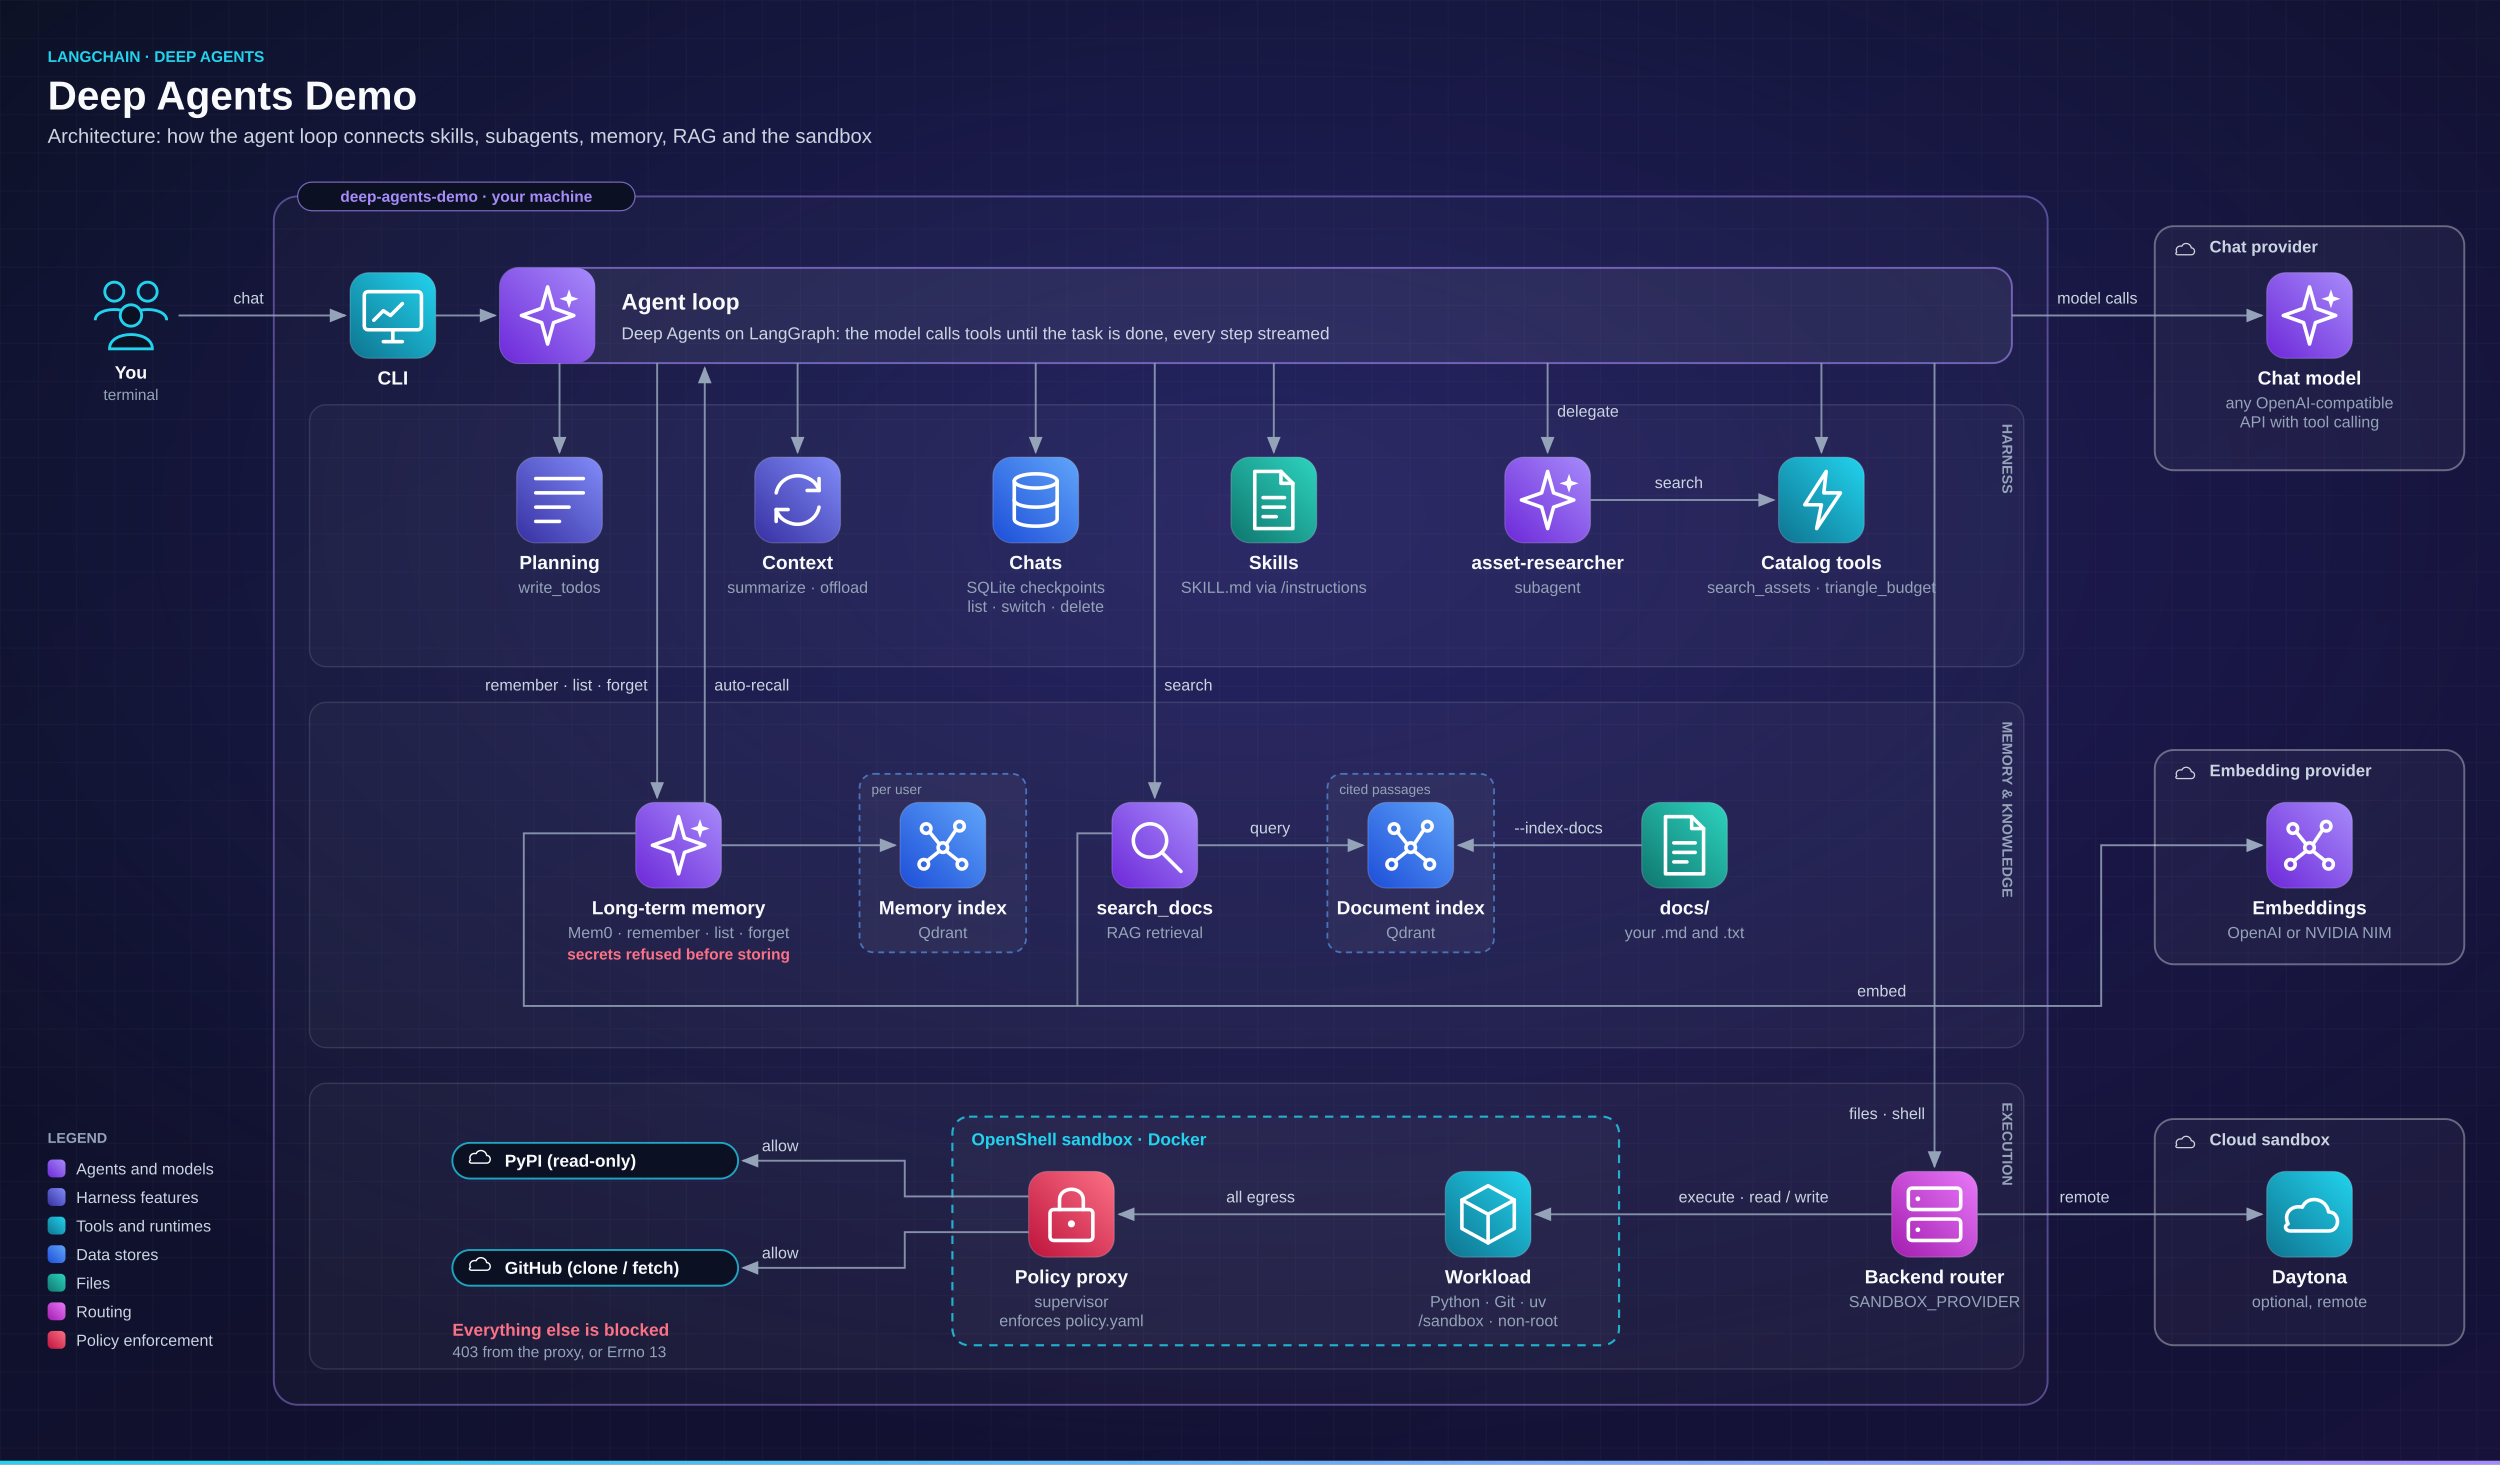
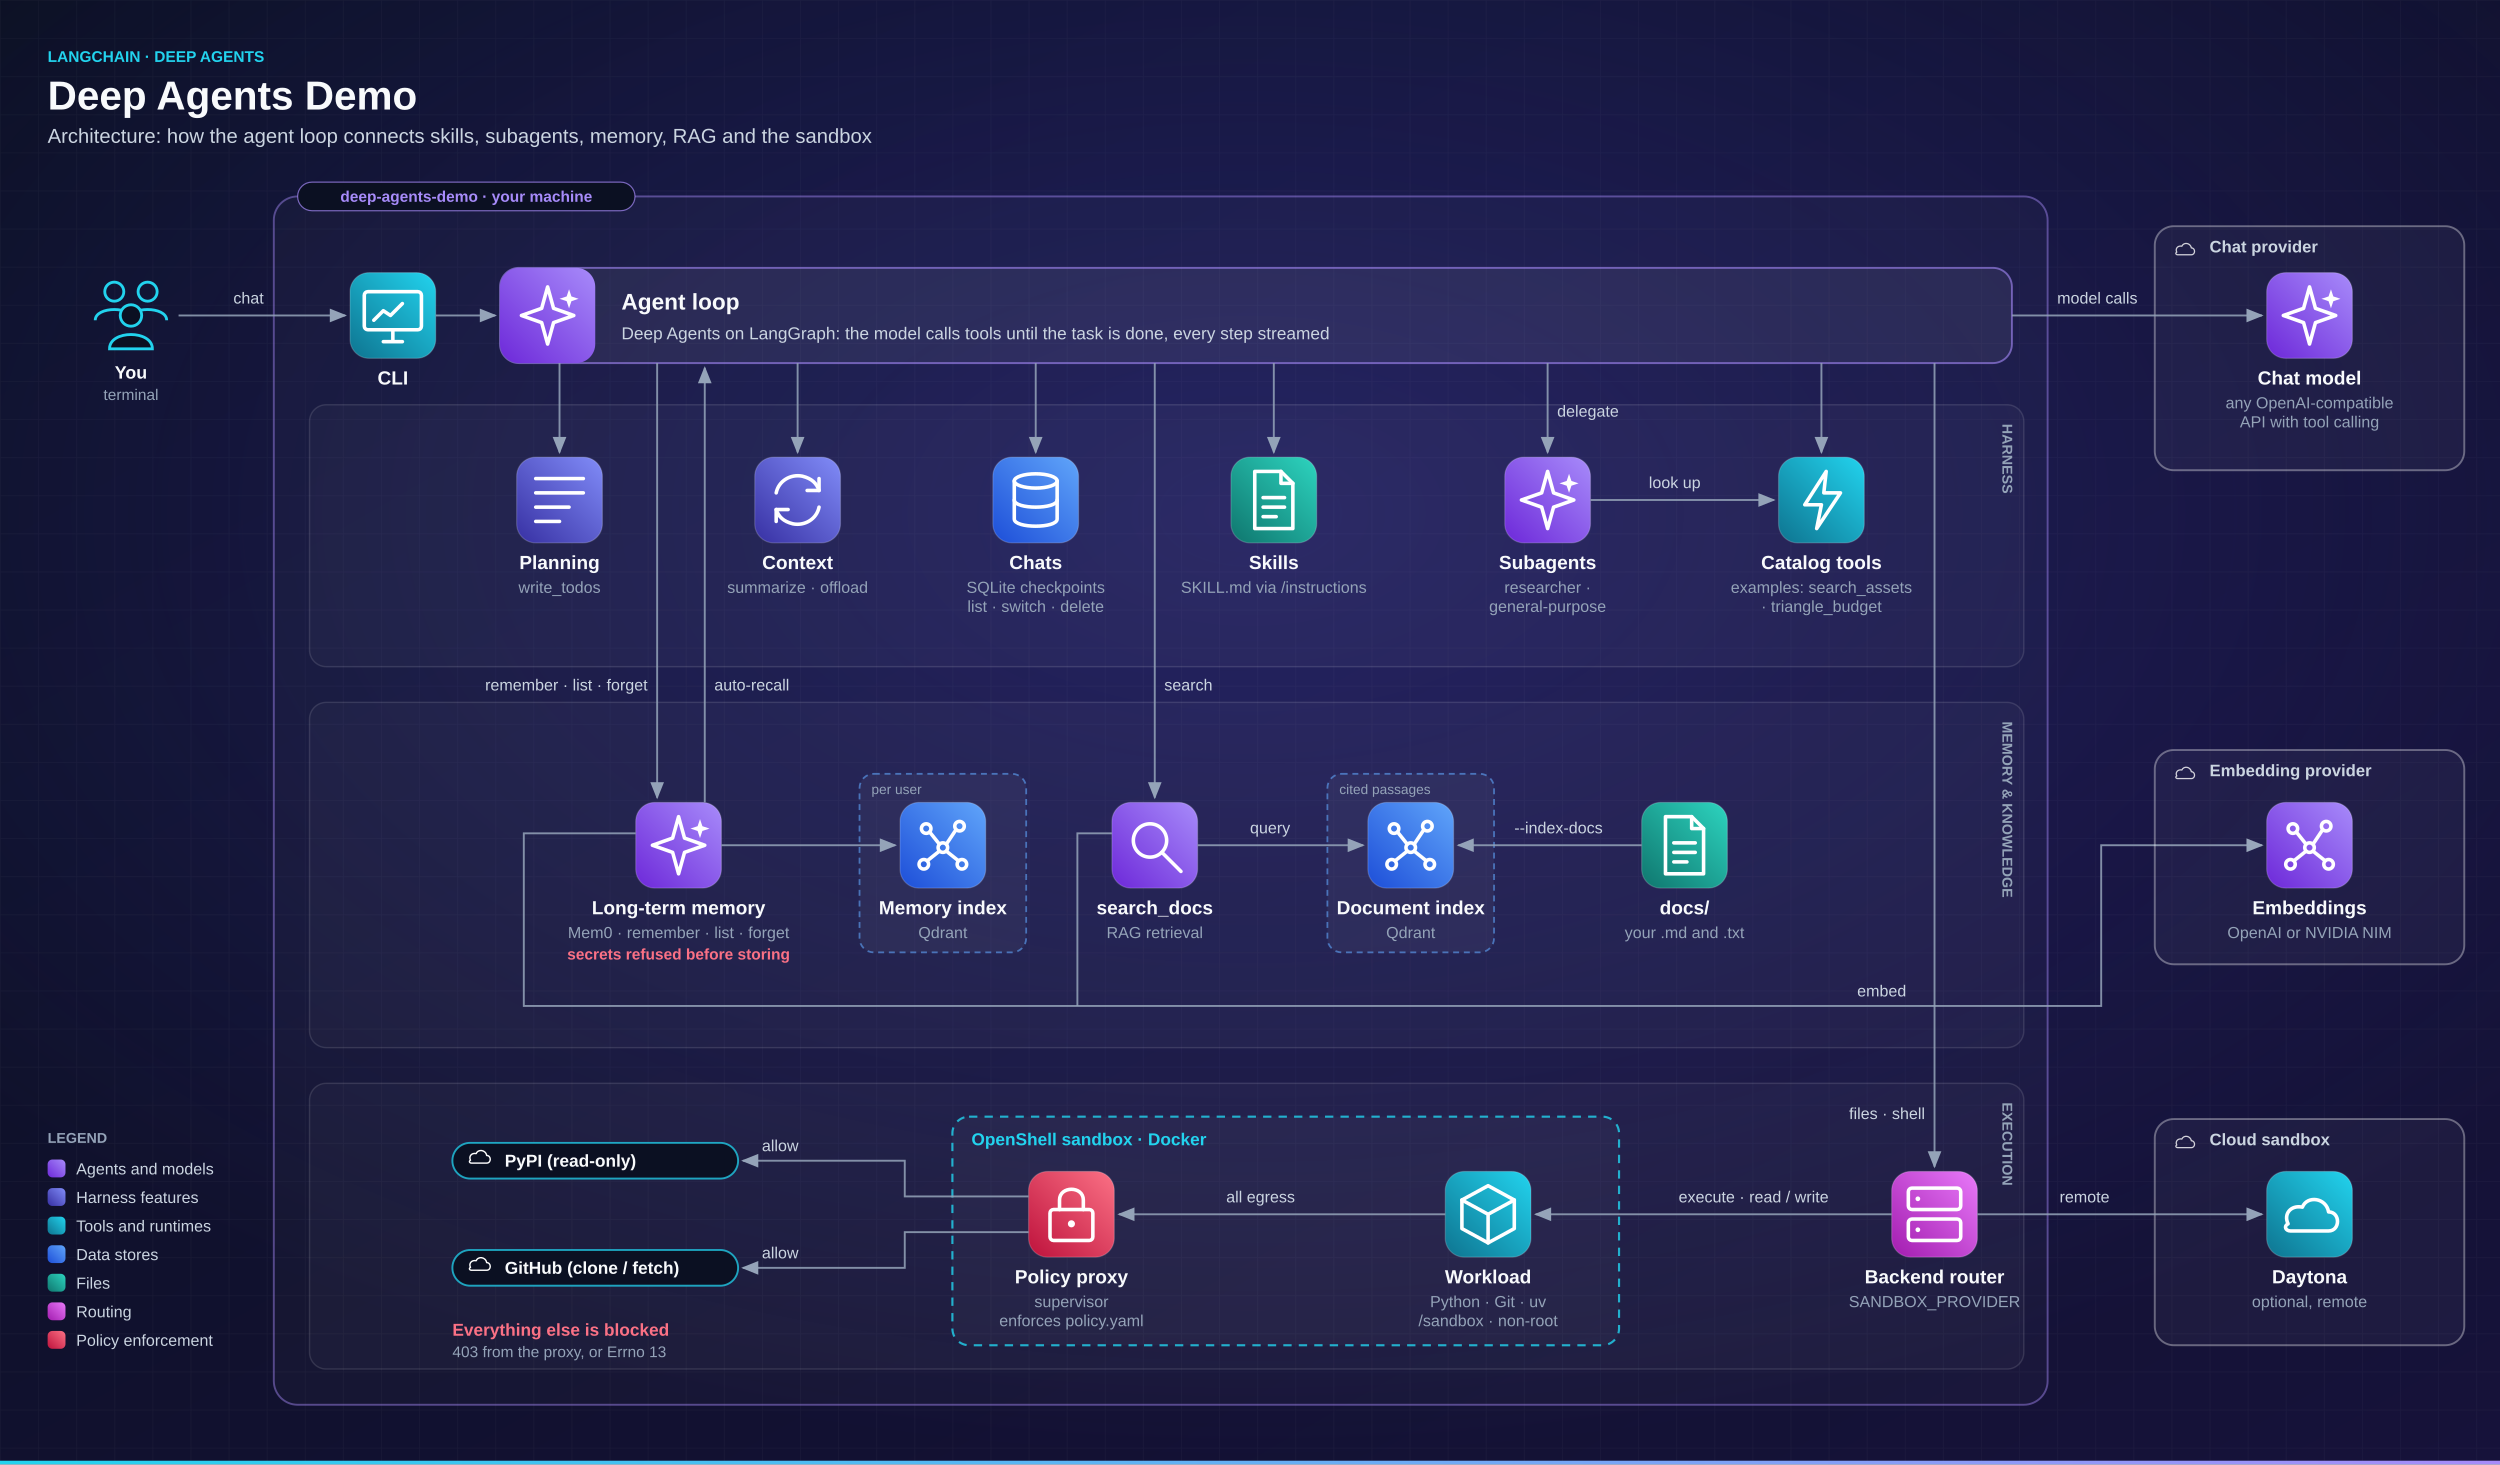
<svg xmlns="http://www.w3.org/2000/svg" width="2100" height="1230" viewBox="0 0 2100 1230">
  <defs>
    <linearGradient id="g-compute" x1="0" y1="1" x2="1" y2="0">
      <stop offset="0" stop-color="#0e7490" />
      <stop offset="1" stop-color="#22d3ee" />
    </linearGradient>
    <linearGradient id="g-storage" x1="0" y1="1" x2="1" y2="0">
      <stop offset="0" stop-color="#0f766e" />
      <stop offset="1" stop-color="#2dd4bf" />
    </linearGradient>
    <linearGradient id="g-network" x1="0" y1="1" x2="1" y2="0">
      <stop offset="0" stop-color="#a21caf" />
      <stop offset="1" stop-color="#e879f9" />
    </linearGradient>
    <linearGradient id="g-api" x1="0" y1="1" x2="1" y2="0">
      <stop offset="0" stop-color="#be123c" />
      <stop offset="1" stop-color="#fb7185" />
    </linearGradient>
    <linearGradient id="g-events" x1="0" y1="1" x2="1" y2="0">
      <stop offset="0" stop-color="#3730a3" />
      <stop offset="1" stop-color="#818cf8" />
    </linearGradient>
    <linearGradient id="g-db" x1="0" y1="1" x2="1" y2="0">
      <stop offset="0" stop-color="#1d4ed8" />
      <stop offset="1" stop-color="#60a5fa" />
    </linearGradient>
    <linearGradient id="g-ml" x1="0" y1="1" x2="1" y2="0">
      <stop offset="0" stop-color="#6d28d9" />
      <stop offset="1" stop-color="#a78bfa" />
    </linearGradient>
    <linearGradient id="g-security" x1="0" y1="1" x2="1" y2="0">
      <stop offset="0" stop-color="#be123c" />
      <stop offset="1" stop-color="#fb7185" />
    </linearGradient>
    <linearGradient id="g-ops" x1="0" y1="1" x2="1" y2="0">
      <stop offset="0" stop-color="#3730a3" />
      <stop offset="1" stop-color="#818cf8" />
    </linearGradient>
    <marker id="arr" viewBox="0 0 10 10" refX="9" refY="5" markerWidth="9" markerHeight="9" orient="auto-start-reverse">
      <path d="M0,1 L10,5 L0,9 z" fill="#94a3b8" />
    </marker>
    <linearGradient id="bg" x1="0" y1="0" x2="1" y2="1">
      <stop offset="0" stop-color="#0b1022" />
      <stop offset="1" stop-color="#16123a" />
    </linearGradient>
    <radialGradient id="glow" cx="0.5" cy="0.35" r="0.65">
      <stop offset="0" stop-color="#4f46e5" stop-opacity="0.28" />
      <stop offset="1" stop-color="#4f46e5" stop-opacity="0" />
    </radialGradient>
    <linearGradient id="accent" x1="0" y1="0" x2="1" y2="0">
      <stop offset="0" stop-color="#22d3ee" />
      <stop offset="1" stop-color="#a78bfa" />
    </linearGradient>
    <pattern id="grid" width="32" height="32" patternUnits="userSpaceOnUse">
      <path d="M32 0H0V32" fill="none" stroke="#ffffff" stroke-opacity="0.04" />
    </pattern>
  </defs>
  <rect width="2100" height="1230" fill="url(#bg)" />
  <rect width="2100" height="1230" fill="url(#grid)" />
  <rect width="2100" height="1230" fill="url(#glow)" />
  <text x="40" y="52" font-family="'Segoe UI', -apple-system, BlinkMacSystemFont, 'Helvetica Neue', Arial, sans-serif" font-size="13" font-weight="600" text-anchor="start" fill="#22d3ee">LANGCHAIN · DEEP AGENTS</text>
  <text x="40" y="92" font-family="'Segoe UI', -apple-system, BlinkMacSystemFont, 'Helvetica Neue', Arial, sans-serif" font-size="34" font-weight="700" text-anchor="start" fill="#f8fafc">Deep Agents Demo</text>
  <text x="40" y="120" font-family="'Segoe UI', -apple-system, BlinkMacSystemFont, 'Helvetica Neue', Arial, sans-serif" font-size="17" font-weight="400" text-anchor="start" fill="#cbd5e1">Architecture: how the agent loop connects skills, subagents, memory, RAG and the sandbox</text>
  <g transform="translate(0,60)">
    <g transform="translate(80,175)" fill="none" stroke="#22d3ee" stroke-width="2.4">
      <circle cx="16" cy="10" r="8" />
      <circle cx="44" cy="10" r="8" />
      <path d="M0 34 C0 22 32 22 32 34" />
      <path d="M28 34 C28 22 60 22 60 34" />
      <circle cx="30" cy="30" r="9" fill="#0b1022" />
      <path d="M12 58 C12 42 48 42 48 58 Z" fill="#0b1022" />
    </g>
    <text x="110" y="258" font-family="'Segoe UI', -apple-system, BlinkMacSystemFont, 'Helvetica Neue', Arial, sans-serif" font-size="15" font-weight="700" text-anchor="middle" fill="#f8fafc">You</text>
    <text x="110" y="276" font-family="'Segoe UI', -apple-system, BlinkMacSystemFont, 'Helvetica Neue', Arial, sans-serif" font-size="13" font-weight="400" text-anchor="middle" fill="#94a3b8">terminal</text>
    <rect x="230" y="105" width="1490" height="1015" rx="20" fill="#ffffff" fill-opacity="0.02" stroke="#a78bfa" stroke-opacity="0.45" stroke-width="1.6" />
    <rect x="250" y="93" width="283.4" height="24" rx="12" fill="#0b1022" stroke="#a78bfa" stroke-opacity="0.7" />
    <text x="391.7" y="109.5" font-family="'Segoe UI', -apple-system, BlinkMacSystemFont, 'Helvetica Neue', Arial, sans-serif" font-size="13" font-weight="600" text-anchor="middle" fill="#a78bfa">deep-agents-demo  ·  your machine</text>
    <rect x="294.0" y="169.0" width="72" height="72" rx="16" fill="url(#g-compute)" />
    <rect x="294.0" y="169.0" width="72" height="72" rx="16" fill="none" stroke="#ffffff" stroke-opacity="0.18" />
    <g transform="translate(294.0,169.0) scale(1.0)">
      <rect x="12" y="16" width="48" height="32" rx="3" fill="none" stroke="#fff" stroke-width="3" stroke-linecap="round" stroke-linejoin="round" />
      <path d="M28 58 H44 M36 48 V58" fill="none" stroke="#fff" stroke-width="3" stroke-linecap="round" stroke-linejoin="round" />
      <path d="M20 40 L28 32 L34 36 L44 26" fill="none" stroke="#fff" stroke-width="3" stroke-linecap="round" stroke-linejoin="round" />
    </g>
    <text x="330" y="263.0" font-family="'Segoe UI', -apple-system, BlinkMacSystemFont, 'Helvetica Neue', Arial, sans-serif" font-size="16" font-weight="700" text-anchor="middle" fill="#f8fafc">CLI</text>
    <rect x="420" y="165" width="1270" height="80" rx="16" fill="#ffffff" fill-opacity="0.06" stroke="#a78bfa" stroke-opacity="0.6" stroke-width="1.6" />
    <rect x="420" y="165" width="80" height="80" rx="16" fill="url(#g-ml)" />
    <g transform="translate(424,169) scale(1.0)">
      <path d="M36 12 L41 30 L58 36 L41 42 L36 60 L31 42 L14 36 L31 30 Z" fill="none" stroke="#fff" stroke-width="3" stroke-linecap="round" stroke-linejoin="round" />
      <path d="M54 14 L56 20 L62 22 L56 24 L54 30 L52 24 L46 22 L52 20 Z" fill="#fff" />
    </g>
    <text x="522" y="200.0" font-family="'Segoe UI', -apple-system, BlinkMacSystemFont, 'Helvetica Neue', Arial, sans-serif" font-size="19" font-weight="700" text-anchor="start" fill="#f8fafc">Agent loop</text>
    <text x="522" y="225.0" font-family="'Segoe UI', -apple-system, BlinkMacSystemFont, 'Helvetica Neue', Arial, sans-serif" font-size="14.5" font-weight="400" text-anchor="start" fill="#cbd5e1">Deep Agents on LangGraph: the model calls tools until the task is done, every step streamed</text>
    <path d="M150,205 L290,205" fill="none" stroke="#94a3b8" stroke-opacity="0.85" stroke-width="1.6" marker-end="url(#arr)" />
    <text x="196" y="195" font-family="'Segoe UI', -apple-system, BlinkMacSystemFont, 'Helvetica Neue', Arial, sans-serif" font-size="13.5" font-weight="400" text-anchor="start" fill="#cbd5e1">chat</text>
    <path d="M366,205 L416,205" fill="none" stroke="#94a3b8" stroke-opacity="0.85" stroke-width="1.6" marker-end="url(#arr)" />
    <rect x="260" y="280" width="1440" height="220" rx="14" fill="#ffffff" fill-opacity="0.03" stroke="#ffffff" stroke-opacity="0.12" stroke-width="1.2" />
    <text x="1682" y="296" font-family="'Segoe UI', -apple-system, BlinkMacSystemFont, 'Helvetica Neue', Arial, sans-serif" font-size="12" font-weight="600" text-anchor="start" fill="#94a3b8" transform="rotate(90 1682 296)">HARNESS</text>
    <rect x="434.0" y="324.0" width="72" height="72" rx="16" fill="url(#g-ops)" />
    <rect x="434.0" y="324.0" width="72" height="72" rx="16" fill="none" stroke="#ffffff" stroke-opacity="0.18" />
    <g transform="translate(434.0,324.0) scale(1.0)">
      <path d="M16 18 H56 M16 30 H56 M16 42 H44 M16 54 H36" fill="none" stroke="#fff" stroke-width="3" stroke-linecap="round" stroke-linejoin="round" />
    </g>
    <text x="470" y="418.0" font-family="'Segoe UI', -apple-system, BlinkMacSystemFont, 'Helvetica Neue', Arial, sans-serif" font-size="16" font-weight="700" text-anchor="middle" fill="#f8fafc">Planning</text>
    <text x="470" y="438.0" font-family="'Segoe UI', -apple-system, BlinkMacSystemFont, 'Helvetica Neue', Arial, sans-serif" font-size="13.5" font-weight="400" text-anchor="middle" fill="#94a3b8">write_todos</text>
    <rect x="634.0" y="324.0" width="72" height="72" rx="16" fill="url(#g-ops)" />
    <rect x="634.0" y="324.0" width="72" height="72" rx="16" fill="none" stroke="#ffffff" stroke-opacity="0.18" />
    <g transform="translate(634.0,324.0) scale(1.0)">
      <path d="M18 30 C20 20 30 14 40 16 C48 18 52 22 54 28" fill="none" stroke="#fff" stroke-width="3" stroke-linecap="round" stroke-linejoin="round" />
      <path d="M54 18 V28 H44" fill="none" stroke="#fff" stroke-width="3" stroke-linecap="round" stroke-linejoin="round" />
      <path d="M54 42 C52 52 42 58 32 56 C24 54 20 50 18 44" fill="none" stroke="#fff" stroke-width="3" stroke-linecap="round" stroke-linejoin="round" />
      <path d="M18 54 V44 H28" fill="none" stroke="#fff" stroke-width="3" stroke-linecap="round" stroke-linejoin="round" />
    </g>
    <text x="670" y="418.0" font-family="'Segoe UI', -apple-system, BlinkMacSystemFont, 'Helvetica Neue', Arial, sans-serif" font-size="16" font-weight="700" text-anchor="middle" fill="#f8fafc">Context</text>
    <text x="670" y="438.0" font-family="'Segoe UI', -apple-system, BlinkMacSystemFont, 'Helvetica Neue', Arial, sans-serif" font-size="13.5" font-weight="400" text-anchor="middle" fill="#94a3b8">summarize · offload</text>
    <rect x="834.0" y="324.0" width="72" height="72" rx="16" fill="url(#g-db)" />
    <rect x="834.0" y="324.0" width="72" height="72" rx="16" fill="none" stroke="#ffffff" stroke-opacity="0.18" />
    <g transform="translate(834.0,324.0) scale(1.0)">
      <ellipse cx="36" cy="20" rx="18" ry="6" fill="none" stroke="#fff" stroke-width="3" stroke-linecap="round" stroke-linejoin="round" />
      <path d="M18 20 V52 C18 60 54 60 54 52 V20" fill="none" stroke="#fff" stroke-width="3" stroke-linecap="round" stroke-linejoin="round" />
      <path d="M18 36 C18 44 54 44 54 36" fill="none" stroke="#fff" stroke-width="3" stroke-linecap="round" stroke-linejoin="round" />
    </g>
    <text x="870" y="418.0" font-family="'Segoe UI', -apple-system, BlinkMacSystemFont, 'Helvetica Neue', Arial, sans-serif" font-size="16" font-weight="700" text-anchor="middle" fill="#f8fafc">Chats</text>
    <text x="870" y="438.0" font-family="'Segoe UI', -apple-system, BlinkMacSystemFont, 'Helvetica Neue', Arial, sans-serif" font-size="13.5" font-weight="400" text-anchor="middle" fill="#94a3b8">SQLite checkpoints</text>
    <text x="870" y="454.0" font-family="'Segoe UI', -apple-system, BlinkMacSystemFont, 'Helvetica Neue', Arial, sans-serif" font-size="13.5" font-weight="400" text-anchor="middle" fill="#94a3b8">list · switch · delete</text>
    <rect x="1034.0" y="324.0" width="72" height="72" rx="16" fill="url(#g-storage)" />
    <rect x="1034.0" y="324.0" width="72" height="72" rx="16" fill="none" stroke="#ffffff" stroke-opacity="0.18" />
    <g transform="translate(1034.0,324.0) scale(1.0)">
      <path d="M20 12 H42 L52 22 V60 H20 Z" fill="none" stroke="#fff" stroke-width="3" stroke-linecap="round" stroke-linejoin="round" />
      <path d="M42 12 V22 H52" fill="none" stroke="#fff" stroke-width="3" stroke-linecap="round" stroke-linejoin="round" />
      <path d="M27 34 H45 M27 42 H45 M27 50 H38" fill="none" stroke="#fff" stroke-width="3" stroke-linecap="round" stroke-linejoin="round" />
    </g>
    <text x="1070" y="418.0" font-family="'Segoe UI', -apple-system, BlinkMacSystemFont, 'Helvetica Neue', Arial, sans-serif" font-size="16" font-weight="700" text-anchor="middle" fill="#f8fafc">Skills</text>
    <text x="1070" y="438.0" font-family="'Segoe UI', -apple-system, BlinkMacSystemFont, 'Helvetica Neue', Arial, sans-serif" font-size="13.5" font-weight="400" text-anchor="middle" fill="#94a3b8">SKILL.md via /instructions</text>
    <rect x="1264.0" y="324.0" width="72" height="72" rx="16" fill="url(#g-ml)" />
    <rect x="1264.0" y="324.0" width="72" height="72" rx="16" fill="none" stroke="#ffffff" stroke-opacity="0.18" />
    <g transform="translate(1264.0,324.0) scale(1.0)">
      <path d="M36 12 L41 30 L58 36 L41 42 L36 60 L31 42 L14 36 L31 30 Z" fill="none" stroke="#fff" stroke-width="3" stroke-linecap="round" stroke-linejoin="round" />
      <path d="M54 14 L56 20 L62 22 L56 24 L54 30 L52 24 L46 22 L52 20 Z" fill="#fff" />
    </g>
-     <text x="1300" y="418.0" font-family="'Segoe UI', -apple-system, BlinkMacSystemFont, 'Helvetica Neue', Arial, sans-serif" font-size="16" font-weight="700" text-anchor="middle" fill="#f8fafc">asset-researcher</text>
-     <text x="1300" y="438.0" font-family="'Segoe UI', -apple-system, BlinkMacSystemFont, 'Helvetica Neue', Arial, sans-serif" font-size="13.5" font-weight="400" text-anchor="middle" fill="#94a3b8">subagent</text>
+     <text x="1300" y="418.0" font-family="'Segoe UI', -apple-system, BlinkMacSystemFont, 'Helvetica Neue', Arial, sans-serif" font-size="16" font-weight="700" text-anchor="middle" fill="#f8fafc">Subagents</text>
+     <text x="1300" y="438.0" font-family="'Segoe UI', -apple-system, BlinkMacSystemFont, 'Helvetica Neue', Arial, sans-serif" font-size="13.5" font-weight="400" text-anchor="middle" fill="#94a3b8">researcher ·</text>
+     <text x="1300" y="454.0" font-family="'Segoe UI', -apple-system, BlinkMacSystemFont, 'Helvetica Neue', Arial, sans-serif" font-size="13.5" font-weight="400" text-anchor="middle" fill="#94a3b8">general-purpose</text>
    <rect x="1494.0" y="324.0" width="72" height="72" rx="16" fill="url(#g-compute)" />
    <rect x="1494.0" y="324.0" width="72" height="72" rx="16" fill="none" stroke="#ffffff" stroke-opacity="0.18" />
    <g transform="translate(1494.0,324.0) scale(1.0)">
      <path d="M40 12 L22 40 H36 L32 60 L52 30 H38 Z" fill="none" stroke="#fff" stroke-width="3" stroke-linecap="round" stroke-linejoin="round" />
    </g>
    <text x="1530" y="418.0" font-family="'Segoe UI', -apple-system, BlinkMacSystemFont, 'Helvetica Neue', Arial, sans-serif" font-size="16" font-weight="700" text-anchor="middle" fill="#f8fafc">Catalog tools</text>
-     <text x="1530" y="438.0" font-family="'Segoe UI', -apple-system, BlinkMacSystemFont, 'Helvetica Neue', Arial, sans-serif" font-size="13.5" font-weight="400" text-anchor="middle" fill="#94a3b8">search_assets · triangle_budget</text>
+     <text x="1530" y="438.0" font-family="'Segoe UI', -apple-system, BlinkMacSystemFont, 'Helvetica Neue', Arial, sans-serif" font-size="13.5" font-weight="400" text-anchor="middle" fill="#94a3b8">examples: search_assets</text>
+     <text x="1530" y="454.0" font-family="'Segoe UI', -apple-system, BlinkMacSystemFont, 'Helvetica Neue', Arial, sans-serif" font-size="13.5" font-weight="400" text-anchor="middle" fill="#94a3b8">· triangle_budget</text>
    <path d="M470,245 L470,320" fill="none" stroke="#94a3b8" stroke-opacity="0.85" stroke-width="1.6" marker-end="url(#arr)" />
    <path d="M670,245 L670,320" fill="none" stroke="#94a3b8" stroke-opacity="0.85" stroke-width="1.6" marker-end="url(#arr)" />
    <path d="M870,245 L870,320" fill="none" stroke="#94a3b8" stroke-opacity="0.85" stroke-width="1.6" marker-end="url(#arr)" />
    <path d="M1070,245 L1070,320" fill="none" stroke="#94a3b8" stroke-opacity="0.85" stroke-width="1.6" marker-end="url(#arr)" />
    <path d="M1530,245 L1530,320" fill="none" stroke="#94a3b8" stroke-opacity="0.85" stroke-width="1.6" marker-end="url(#arr)" />
    <path d="M1300,245 L1300,320" fill="none" stroke="#94a3b8" stroke-opacity="0.85" stroke-width="1.6" marker-end="url(#arr)" />
    <text x="1308" y="290" font-family="'Segoe UI', -apple-system, BlinkMacSystemFont, 'Helvetica Neue', Arial, sans-serif" font-size="13.5" font-weight="400" text-anchor="start" fill="#cbd5e1">delegate</text>
    <path d="M1336,360 L1490,360" fill="none" stroke="#94a3b8" stroke-opacity="0.85" stroke-width="1.6" marker-end="url(#arr)" />
-     <text x="1390" y="350" font-family="'Segoe UI', -apple-system, BlinkMacSystemFont, 'Helvetica Neue', Arial, sans-serif" font-size="13.5" font-weight="400" text-anchor="start" fill="#cbd5e1">search</text>
+     <text x="1385" y="350" font-family="'Segoe UI', -apple-system, BlinkMacSystemFont, 'Helvetica Neue', Arial, sans-serif" font-size="13.5" font-weight="400" text-anchor="start" fill="#cbd5e1">look up</text>
    <rect x="260" y="530" width="1440" height="290" rx="14" fill="#ffffff" fill-opacity="0.03" stroke="#ffffff" stroke-opacity="0.12" stroke-width="1.2" />
    <text x="1682" y="546" font-family="'Segoe UI', -apple-system, BlinkMacSystemFont, 'Helvetica Neue', Arial, sans-serif" font-size="12" font-weight="600" text-anchor="start" fill="#94a3b8" transform="rotate(90 1682 546)">MEMORY &amp; KNOWLEDGE</text>
    <rect x="534.0" y="614.0" width="72" height="72" rx="16" fill="url(#g-ml)" />
    <rect x="534.0" y="614.0" width="72" height="72" rx="16" fill="none" stroke="#ffffff" stroke-opacity="0.18" />
    <g transform="translate(534.0,614.0) scale(1.0)">
      <path d="M36 12 L41 30 L58 36 L41 42 L36 60 L31 42 L14 36 L31 30 Z" fill="none" stroke="#fff" stroke-width="3" stroke-linecap="round" stroke-linejoin="round" />
      <path d="M54 14 L56 20 L62 22 L56 24 L54 30 L52 24 L46 22 L52 20 Z" fill="#fff" />
    </g>
    <text x="570" y="708.0" font-family="'Segoe UI', -apple-system, BlinkMacSystemFont, 'Helvetica Neue', Arial, sans-serif" font-size="16" font-weight="700" text-anchor="middle" fill="#f8fafc">Long-term memory</text>
    <text x="570" y="728.0" font-family="'Segoe UI', -apple-system, BlinkMacSystemFont, 'Helvetica Neue', Arial, sans-serif" font-size="13.5" font-weight="400" text-anchor="middle" fill="#94a3b8">Mem0 · remember · list · forget</text>
    <text x="570" y="746" font-family="'Segoe UI', -apple-system, BlinkMacSystemFont, 'Helvetica Neue', Arial, sans-serif" font-size="13" font-weight="600" text-anchor="middle" fill="#fb7185">secrets refused before storing</text>
    <rect x="722" y="590" width="140" height="150" rx="12" fill="#ffffff" fill-opacity="0.04" stroke="#60a5fa" stroke-opacity="0.6" stroke-width="1.5" stroke-dasharray="5 4" />
    <text x="732" y="607" font-family="'Segoe UI', -apple-system, BlinkMacSystemFont, 'Helvetica Neue', Arial, sans-serif" font-size="11.5" font-weight="400" text-anchor="start" fill="#94a3b8">per user</text>
    <rect x="756.0" y="614.0" width="72" height="72" rx="16" fill="url(#g-db)" />
    <rect x="756.0" y="614.0" width="72" height="72" rx="16" fill="none" stroke="#ffffff" stroke-opacity="0.18" />
    <g transform="translate(756.0,614.0) scale(1.0)">
      <circle cx="22" cy="22" r="4" fill="none" stroke="#fff" stroke-width="3" stroke-linecap="round" stroke-linejoin="round" />
      <circle cx="50" cy="20" r="4" fill="none" stroke="#fff" stroke-width="3" stroke-linecap="round" stroke-linejoin="round" />
      <circle cx="36" cy="38" r="4" fill="none" stroke="#fff" stroke-width="3" stroke-linecap="round" stroke-linejoin="round" />
      <circle cx="20" cy="52" r="4" fill="none" stroke="#fff" stroke-width="3" stroke-linecap="round" stroke-linejoin="round" />
      <circle cx="52" cy="52" r="4" fill="none" stroke="#fff" stroke-width="3" stroke-linecap="round" stroke-linejoin="round" />
      <path d="M25 25 L33 35 M47 23 L39 35 M33 41 L23 49 M39 41 L49 49" fill="none" stroke="#fff" stroke-width="3" stroke-linecap="round" stroke-linejoin="round" />
    </g>
    <text x="792" y="708.0" font-family="'Segoe UI', -apple-system, BlinkMacSystemFont, 'Helvetica Neue', Arial, sans-serif" font-size="16" font-weight="700" text-anchor="middle" fill="#f8fafc">Memory index</text>
    <text x="792" y="728.0" font-family="'Segoe UI', -apple-system, BlinkMacSystemFont, 'Helvetica Neue', Arial, sans-serif" font-size="13.5" font-weight="400" text-anchor="middle" fill="#94a3b8">Qdrant</text>
    <rect x="934.0" y="614.0" width="72" height="72" rx="16" fill="url(#g-ml)" />
    <rect x="934.0" y="614.0" width="72" height="72" rx="16" fill="none" stroke="#ffffff" stroke-opacity="0.18" />
    <g transform="translate(934.0,614.0) scale(1.0)">
      <circle cx="32" cy="32" r="14" fill="none" stroke="#fff" stroke-width="3" stroke-linecap="round" stroke-linejoin="round" />
      <path d="M42 42 L58 58" fill="none" stroke="#fff" stroke-width="3" stroke-linecap="round" stroke-linejoin="round" />
    </g>
    <text x="970" y="708.0" font-family="'Segoe UI', -apple-system, BlinkMacSystemFont, 'Helvetica Neue', Arial, sans-serif" font-size="16" font-weight="700" text-anchor="middle" fill="#f8fafc">search_docs</text>
    <text x="970" y="728.0" font-family="'Segoe UI', -apple-system, BlinkMacSystemFont, 'Helvetica Neue', Arial, sans-serif" font-size="13.5" font-weight="400" text-anchor="middle" fill="#94a3b8">RAG retrieval</text>
    <rect x="1115" y="590" width="140" height="150" rx="12" fill="#ffffff" fill-opacity="0.04" stroke="#60a5fa" stroke-opacity="0.6" stroke-width="1.5" stroke-dasharray="5 4" />
    <text x="1125" y="607" font-family="'Segoe UI', -apple-system, BlinkMacSystemFont, 'Helvetica Neue', Arial, sans-serif" font-size="11.5" font-weight="400" text-anchor="start" fill="#94a3b8">cited passages</text>
    <rect x="1149.0" y="614.0" width="72" height="72" rx="16" fill="url(#g-db)" />
    <rect x="1149.0" y="614.0" width="72" height="72" rx="16" fill="none" stroke="#ffffff" stroke-opacity="0.18" />
    <g transform="translate(1149.0,614.0) scale(1.0)">
      <circle cx="22" cy="22" r="4" fill="none" stroke="#fff" stroke-width="3" stroke-linecap="round" stroke-linejoin="round" />
      <circle cx="50" cy="20" r="4" fill="none" stroke="#fff" stroke-width="3" stroke-linecap="round" stroke-linejoin="round" />
      <circle cx="36" cy="38" r="4" fill="none" stroke="#fff" stroke-width="3" stroke-linecap="round" stroke-linejoin="round" />
      <circle cx="20" cy="52" r="4" fill="none" stroke="#fff" stroke-width="3" stroke-linecap="round" stroke-linejoin="round" />
      <circle cx="52" cy="52" r="4" fill="none" stroke="#fff" stroke-width="3" stroke-linecap="round" stroke-linejoin="round" />
      <path d="M25 25 L33 35 M47 23 L39 35 M33 41 L23 49 M39 41 L49 49" fill="none" stroke="#fff" stroke-width="3" stroke-linecap="round" stroke-linejoin="round" />
    </g>
    <text x="1185" y="708.0" font-family="'Segoe UI', -apple-system, BlinkMacSystemFont, 'Helvetica Neue', Arial, sans-serif" font-size="16" font-weight="700" text-anchor="middle" fill="#f8fafc">Document index</text>
    <text x="1185" y="728.0" font-family="'Segoe UI', -apple-system, BlinkMacSystemFont, 'Helvetica Neue', Arial, sans-serif" font-size="13.5" font-weight="400" text-anchor="middle" fill="#94a3b8">Qdrant</text>
    <rect x="1379.0" y="614.0" width="72" height="72" rx="16" fill="url(#g-storage)" />
    <rect x="1379.0" y="614.0" width="72" height="72" rx="16" fill="none" stroke="#ffffff" stroke-opacity="0.18" />
    <g transform="translate(1379.0,614.0) scale(1.0)">
      <path d="M20 12 H42 L52 22 V60 H20 Z" fill="none" stroke="#fff" stroke-width="3" stroke-linecap="round" stroke-linejoin="round" />
      <path d="M42 12 V22 H52" fill="none" stroke="#fff" stroke-width="3" stroke-linecap="round" stroke-linejoin="round" />
      <path d="M27 34 H45 M27 42 H45 M27 50 H38" fill="none" stroke="#fff" stroke-width="3" stroke-linecap="round" stroke-linejoin="round" />
    </g>
    <text x="1415" y="708.0" font-family="'Segoe UI', -apple-system, BlinkMacSystemFont, 'Helvetica Neue', Arial, sans-serif" font-size="16" font-weight="700" text-anchor="middle" fill="#f8fafc">docs/</text>
    <text x="1415" y="728.0" font-family="'Segoe UI', -apple-system, BlinkMacSystemFont, 'Helvetica Neue', Arial, sans-serif" font-size="13.5" font-weight="400" text-anchor="middle" fill="#94a3b8">your .md and .txt</text>
    <path d="M552,245 L552,610" fill="none" stroke="#94a3b8" stroke-opacity="0.85" stroke-width="1.6" marker-end="url(#arr)" />
    <text x="544" y="520" font-family="'Segoe UI', -apple-system, BlinkMacSystemFont, 'Helvetica Neue', Arial, sans-serif" font-size="13.5" font-weight="400" text-anchor="end" fill="#cbd5e1">remember · list · forget</text>
    <path d="M592,614 L592,249" fill="none" stroke="#94a3b8" stroke-opacity="0.85" stroke-width="1.6" marker-end="url(#arr)" />
    <text x="600" y="520" font-family="'Segoe UI', -apple-system, BlinkMacSystemFont, 'Helvetica Neue', Arial, sans-serif" font-size="13.5" font-weight="400" text-anchor="start" fill="#cbd5e1">auto-recall</text>
    <path d="M970,245 L970,610" fill="none" stroke="#94a3b8" stroke-opacity="0.85" stroke-width="1.6" marker-end="url(#arr)" />
    <text x="978" y="520" font-family="'Segoe UI', -apple-system, BlinkMacSystemFont, 'Helvetica Neue', Arial, sans-serif" font-size="13.5" font-weight="400" text-anchor="start" fill="#cbd5e1">search</text>
    <path d="M606,650 L752,650" fill="none" stroke="#94a3b8" stroke-opacity="0.85" stroke-width="1.6" marker-end="url(#arr)" />
    <path d="M1006,650 L1145,650" fill="none" stroke="#94a3b8" stroke-opacity="0.85" stroke-width="1.6" marker-end="url(#arr)" />
    <text x="1050" y="640" font-family="'Segoe UI', -apple-system, BlinkMacSystemFont, 'Helvetica Neue', Arial, sans-serif" font-size="13.5" font-weight="400" text-anchor="start" fill="#cbd5e1">query</text>
    <path d="M1379,650 L1225,650" fill="none" stroke="#94a3b8" stroke-opacity="0.85" stroke-width="1.6" marker-end="url(#arr)" />
    <text x="1272" y="640" font-family="'Segoe UI', -apple-system, BlinkMacSystemFont, 'Helvetica Neue', Arial, sans-serif" font-size="13.5" font-weight="400" text-anchor="start" fill="#cbd5e1">--index-docs</text>
    <path d="M534,640 L440,640 L440,785 L1765,785 L1765,650 L1900,650" fill="none" stroke="#94a3b8" stroke-opacity="0.85" stroke-width="1.6" marker-end="url(#arr)" />
    <text x="1560" y="777" font-family="'Segoe UI', -apple-system, BlinkMacSystemFont, 'Helvetica Neue', Arial, sans-serif" font-size="13.5" font-weight="400" text-anchor="start" fill="#cbd5e1">embed</text>
    <path d="M934,640 L905,640 L905,785" fill="none" stroke="#94a3b8" stroke-opacity="0.85" stroke-width="1.6" />
    <rect x="260" y="850" width="1440" height="240" rx="14" fill="#ffffff" fill-opacity="0.03" stroke="#ffffff" stroke-opacity="0.12" stroke-width="1.2" />
    <text x="1682" y="866" font-family="'Segoe UI', -apple-system, BlinkMacSystemFont, 'Helvetica Neue', Arial, sans-serif" font-size="12" font-weight="600" text-anchor="start" fill="#94a3b8" transform="rotate(90 1682 866)">EXECUTION</text>
    <rect x="1589.0" y="924.0" width="72" height="72" rx="16" fill="url(#g-network)" />
    <rect x="1589.0" y="924.0" width="72" height="72" rx="16" fill="none" stroke="#ffffff" stroke-opacity="0.18" />
    <g transform="translate(1589.0,924.0) scale(1.0)">
      <rect x="14" y="14" width="44" height="18" rx="3" fill="none" stroke="#fff" stroke-width="3" stroke-linecap="round" stroke-linejoin="round" />
      <rect x="14" y="40" width="44" height="18" rx="3" fill="none" stroke="#fff" stroke-width="3" stroke-linecap="round" stroke-linejoin="round" />
      <circle cx="22" cy="23" r="2" fill="#fff" />
      <circle cx="22" cy="49" r="2" fill="#fff" />
    </g>
    <text x="1625" y="1018.0" font-family="'Segoe UI', -apple-system, BlinkMacSystemFont, 'Helvetica Neue', Arial, sans-serif" font-size="16" font-weight="700" text-anchor="middle" fill="#f8fafc">Backend router</text>
    <text x="1625" y="1038.0" font-family="'Segoe UI', -apple-system, BlinkMacSystemFont, 'Helvetica Neue', Arial, sans-serif" font-size="13.5" font-weight="400" text-anchor="middle" fill="#94a3b8">SANDBOX_PROVIDER</text>
    <path d="M1625,245 L1625,920" fill="none" stroke="#94a3b8" stroke-opacity="0.85" stroke-width="1.6" marker-end="url(#arr)" />
    <text x="1617" y="880" font-family="'Segoe UI', -apple-system, BlinkMacSystemFont, 'Helvetica Neue', Arial, sans-serif" font-size="13.5" font-weight="400" text-anchor="end" fill="#cbd5e1">files · shell</text>
    <rect x="800" y="878" width="560" height="192" rx="14" fill="#ffffff" fill-opacity="0.03" stroke="#22d3ee" stroke-opacity="0.8" stroke-width="1.8" stroke-dasharray="7 6" />
    <text x="816" y="902" font-family="'Segoe UI', -apple-system, BlinkMacSystemFont, 'Helvetica Neue', Arial, sans-serif" font-size="14.5" font-weight="700" text-anchor="start" fill="#22d3ee">OpenShell sandbox  ·  Docker</text>
    <rect x="1214.0" y="924.0" width="72" height="72" rx="16" fill="url(#g-compute)" />
    <rect x="1214.0" y="924.0" width="72" height="72" rx="16" fill="none" stroke="#ffffff" stroke-opacity="0.18" />
    <g transform="translate(1214.0,924.0) scale(1.0)">
      <path d="M36 12 L58 24 V48 L36 60 L14 48 V24 Z" fill="none" stroke="#fff" stroke-width="3" stroke-linecap="round" stroke-linejoin="round" />
      <path d="M14 24 L36 36 L58 24 M36 36 V60" fill="none" stroke="#fff" stroke-width="3" stroke-linecap="round" stroke-linejoin="round" />
    </g>
    <text x="1250" y="1018.0" font-family="'Segoe UI', -apple-system, BlinkMacSystemFont, 'Helvetica Neue', Arial, sans-serif" font-size="16" font-weight="700" text-anchor="middle" fill="#f8fafc">Workload</text>
    <text x="1250" y="1038.0" font-family="'Segoe UI', -apple-system, BlinkMacSystemFont, 'Helvetica Neue', Arial, sans-serif" font-size="13.5" font-weight="400" text-anchor="middle" fill="#94a3b8">Python · Git · uv</text>
    <text x="1250" y="1054.0" font-family="'Segoe UI', -apple-system, BlinkMacSystemFont, 'Helvetica Neue', Arial, sans-serif" font-size="13.5" font-weight="400" text-anchor="middle" fill="#94a3b8">/sandbox · non-root</text>
    <rect x="864.0" y="924.0" width="72" height="72" rx="16" fill="url(#g-security)" />
    <rect x="864.0" y="924.0" width="72" height="72" rx="16" fill="none" stroke="#ffffff" stroke-opacity="0.18" />
    <g transform="translate(864.0,924.0) scale(1.0)">
      <rect x="18" y="32" width="36" height="26" rx="3" fill="none" stroke="#fff" stroke-width="3" stroke-linecap="round" stroke-linejoin="round" />
      <path d="M26 32 V24 C26 12 46 12 46 24 V32" fill="none" stroke="#fff" stroke-width="3" stroke-linecap="round" stroke-linejoin="round" />
      <circle cx="36" cy="44" r="3" fill="#fff" />
    </g>
    <text x="900" y="1018.0" font-family="'Segoe UI', -apple-system, BlinkMacSystemFont, 'Helvetica Neue', Arial, sans-serif" font-size="16" font-weight="700" text-anchor="middle" fill="#f8fafc">Policy proxy</text>
    <text x="900" y="1038.0" font-family="'Segoe UI', -apple-system, BlinkMacSystemFont, 'Helvetica Neue', Arial, sans-serif" font-size="13.5" font-weight="400" text-anchor="middle" fill="#94a3b8">supervisor</text>
    <text x="900" y="1054.0" font-family="'Segoe UI', -apple-system, BlinkMacSystemFont, 'Helvetica Neue', Arial, sans-serif" font-size="13.5" font-weight="400" text-anchor="middle" fill="#94a3b8">enforces policy.yaml</text>
    <path d="M1589,960 L1290,960" fill="none" stroke="#94a3b8" stroke-opacity="0.85" stroke-width="1.6" marker-end="url(#arr)" />
    <text x="1410" y="950" font-family="'Segoe UI', -apple-system, BlinkMacSystemFont, 'Helvetica Neue', Arial, sans-serif" font-size="13.5" font-weight="400" text-anchor="start" fill="#cbd5e1">execute · read / write</text>
    <path d="M1214,960 L940,960" fill="none" stroke="#94a3b8" stroke-opacity="0.85" stroke-width="1.6" marker-end="url(#arr)" />
    <text x="1030" y="950" font-family="'Segoe UI', -apple-system, BlinkMacSystemFont, 'Helvetica Neue', Arial, sans-serif" font-size="13.5" font-weight="400" text-anchor="start" fill="#cbd5e1">all egress</text>
    <rect x="380" y="900" width="240" height="30" rx="15" fill="#0b1022" stroke="#22d3ee" stroke-opacity="0.75" stroke-width="1.6" />
    <g transform="translate(388,897) scale(0.4)">
      <path d="M20 50 H52 C62 50 62 34 52 34 C50 22 34 20 30 30 C20 28 14 36 18 44 C14 46 16 50 20 50 Z" fill="none" stroke="#fff" stroke-width="3" stroke-linecap="round" stroke-linejoin="round" />
    </g>
    <text x="424" y="920" font-family="'Segoe UI', -apple-system, BlinkMacSystemFont, 'Helvetica Neue', Arial, sans-serif" font-size="14.5" font-weight="600" text-anchor="start" fill="#f8fafc">PyPI  (read-only)</text>
    <rect x="380" y="990" width="240" height="30" rx="15" fill="#0b1022" stroke="#22d3ee" stroke-opacity="0.75" stroke-width="1.6" />
    <g transform="translate(388,987) scale(0.4)">
      <path d="M20 50 H52 C62 50 62 34 52 34 C50 22 34 20 30 30 C20 28 14 36 18 44 C14 46 16 50 20 50 Z" fill="none" stroke="#fff" stroke-width="3" stroke-linecap="round" stroke-linejoin="round" />
    </g>
    <text x="424" y="1010" font-family="'Segoe UI', -apple-system, BlinkMacSystemFont, 'Helvetica Neue', Arial, sans-serif" font-size="14.5" font-weight="600" text-anchor="start" fill="#f8fafc">GitHub  (clone / fetch)</text>
    <path d="M864,945 L760,945 L760,915 L624,915" fill="none" stroke="#94a3b8" stroke-opacity="0.85" stroke-width="1.6" marker-end="url(#arr)" />
    <text x="640" y="907" font-family="'Segoe UI', -apple-system, BlinkMacSystemFont, 'Helvetica Neue', Arial, sans-serif" font-size="13.5" font-weight="400" text-anchor="start" fill="#cbd5e1">allow</text>
    <path d="M864,975 L760,975 L760,1005 L624,1005" fill="none" stroke="#94a3b8" stroke-opacity="0.85" stroke-width="1.6" marker-end="url(#arr)" />
    <text x="640" y="997" font-family="'Segoe UI', -apple-system, BlinkMacSystemFont, 'Helvetica Neue', Arial, sans-serif" font-size="13.5" font-weight="400" text-anchor="start" fill="#cbd5e1">allow</text>
    <text x="380" y="1062" font-family="'Segoe UI', -apple-system, BlinkMacSystemFont, 'Helvetica Neue', Arial, sans-serif" font-size="14.5" font-weight="700" text-anchor="start" fill="#fb7185">Everything else is blocked</text>
    <text x="380" y="1080" font-family="'Segoe UI', -apple-system, BlinkMacSystemFont, 'Helvetica Neue', Arial, sans-serif" font-size="13" font-weight="400" text-anchor="start" fill="#94a3b8">403 from the proxy, or Errno 13</text>
    <rect x="1810" y="130" width="260" height="205" rx="16" fill="#ffffff" fill-opacity="0.04" stroke="#ffffff" stroke-opacity="0.35" stroke-width="1.6" />
    <g transform="translate(1822,136) scale(0.36)" opacity="0.8">
      <path d="M20 50 H52 C62 50 62 34 52 34 C50 22 34 20 30 30 C20 28 14 36 18 44 C14 46 16 50 20 50 Z" fill="none" stroke="#fff" stroke-width="3" stroke-linecap="round" stroke-linejoin="round" />
    </g>
    <text x="1856" y="152" font-family="'Segoe UI', -apple-system, BlinkMacSystemFont, 'Helvetica Neue', Arial, sans-serif" font-size="14" font-weight="600" text-anchor="start" fill="#cbd5e1">Chat provider</text>
    <rect x="1904.0" y="169.0" width="72" height="72" rx="16" fill="url(#g-ml)" />
    <rect x="1904.0" y="169.0" width="72" height="72" rx="16" fill="none" stroke="#ffffff" stroke-opacity="0.18" />
    <g transform="translate(1904.0,169.0) scale(1.0)">
      <path d="M36 12 L41 30 L58 36 L41 42 L36 60 L31 42 L14 36 L31 30 Z" fill="none" stroke="#fff" stroke-width="3" stroke-linecap="round" stroke-linejoin="round" />
      <path d="M54 14 L56 20 L62 22 L56 24 L54 30 L52 24 L46 22 L52 20 Z" fill="#fff" />
    </g>
    <text x="1940" y="263.0" font-family="'Segoe UI', -apple-system, BlinkMacSystemFont, 'Helvetica Neue', Arial, sans-serif" font-size="16" font-weight="700" text-anchor="middle" fill="#f8fafc">Chat model</text>
    <text x="1940" y="283.0" font-family="'Segoe UI', -apple-system, BlinkMacSystemFont, 'Helvetica Neue', Arial, sans-serif" font-size="13.5" font-weight="400" text-anchor="middle" fill="#94a3b8">any OpenAI-compatible</text>
    <text x="1940" y="299.0" font-family="'Segoe UI', -apple-system, BlinkMacSystemFont, 'Helvetica Neue', Arial, sans-serif" font-size="13.5" font-weight="400" text-anchor="middle" fill="#94a3b8">API with tool calling</text>
    <rect x="1810" y="570" width="260" height="180" rx="16" fill="#ffffff" fill-opacity="0.04" stroke="#ffffff" stroke-opacity="0.35" stroke-width="1.6" />
    <g transform="translate(1822,576) scale(0.36)" opacity="0.8">
      <path d="M20 50 H52 C62 50 62 34 52 34 C50 22 34 20 30 30 C20 28 14 36 18 44 C14 46 16 50 20 50 Z" fill="none" stroke="#fff" stroke-width="3" stroke-linecap="round" stroke-linejoin="round" />
    </g>
    <text x="1856" y="592" font-family="'Segoe UI', -apple-system, BlinkMacSystemFont, 'Helvetica Neue', Arial, sans-serif" font-size="14" font-weight="600" text-anchor="start" fill="#cbd5e1">Embedding provider</text>
    <rect x="1904.0" y="614.0" width="72" height="72" rx="16" fill="url(#g-ml)" />
    <rect x="1904.0" y="614.0" width="72" height="72" rx="16" fill="none" stroke="#ffffff" stroke-opacity="0.18" />
    <g transform="translate(1904.0,614.0) scale(1.0)">
      <circle cx="22" cy="22" r="4" fill="none" stroke="#fff" stroke-width="3" stroke-linecap="round" stroke-linejoin="round" />
      <circle cx="50" cy="20" r="4" fill="none" stroke="#fff" stroke-width="3" stroke-linecap="round" stroke-linejoin="round" />
      <circle cx="36" cy="38" r="4" fill="none" stroke="#fff" stroke-width="3" stroke-linecap="round" stroke-linejoin="round" />
      <circle cx="20" cy="52" r="4" fill="none" stroke="#fff" stroke-width="3" stroke-linecap="round" stroke-linejoin="round" />
      <circle cx="52" cy="52" r="4" fill="none" stroke="#fff" stroke-width="3" stroke-linecap="round" stroke-linejoin="round" />
      <path d="M25 25 L33 35 M47 23 L39 35 M33 41 L23 49 M39 41 L49 49" fill="none" stroke="#fff" stroke-width="3" stroke-linecap="round" stroke-linejoin="round" />
    </g>
    <text x="1940" y="708.0" font-family="'Segoe UI', -apple-system, BlinkMacSystemFont, 'Helvetica Neue', Arial, sans-serif" font-size="16" font-weight="700" text-anchor="middle" fill="#f8fafc">Embeddings</text>
    <text x="1940" y="728.0" font-family="'Segoe UI', -apple-system, BlinkMacSystemFont, 'Helvetica Neue', Arial, sans-serif" font-size="13.5" font-weight="400" text-anchor="middle" fill="#94a3b8">OpenAI or NVIDIA NIM</text>
    <path d="M1690,205 L1900,205" fill="none" stroke="#94a3b8" stroke-opacity="0.85" stroke-width="1.6" marker-end="url(#arr)" />
    <text x="1728" y="195" font-family="'Segoe UI', -apple-system, BlinkMacSystemFont, 'Helvetica Neue', Arial, sans-serif" font-size="13.5" font-weight="400" text-anchor="start" fill="#cbd5e1">model calls</text>
    <rect x="1810" y="880" width="260" height="190" rx="16" fill="#ffffff" fill-opacity="0.04" stroke="#ffffff" stroke-opacity="0.35" stroke-width="1.6" />
    <g transform="translate(1822,886) scale(0.36)" opacity="0.8">
      <path d="M20 50 H52 C62 50 62 34 52 34 C50 22 34 20 30 30 C20 28 14 36 18 44 C14 46 16 50 20 50 Z" fill="none" stroke="#fff" stroke-width="3" stroke-linecap="round" stroke-linejoin="round" />
    </g>
    <text x="1856" y="902" font-family="'Segoe UI', -apple-system, BlinkMacSystemFont, 'Helvetica Neue', Arial, sans-serif" font-size="14" font-weight="600" text-anchor="start" fill="#cbd5e1">Cloud sandbox</text>
    <rect x="1904.0" y="924.0" width="72" height="72" rx="16" fill="url(#g-compute)" />
    <rect x="1904.0" y="924.0" width="72" height="72" rx="16" fill="none" stroke="#ffffff" stroke-opacity="0.18" />
    <g transform="translate(1904.0,924.0) scale(1.0)">
      <path d="M20 50 H52 C62 50 62 34 52 34 C50 22 34 20 30 30 C20 28 14 36 18 44 C14 46 16 50 20 50 Z" fill="none" stroke="#fff" stroke-width="3" stroke-linecap="round" stroke-linejoin="round" />
    </g>
    <text x="1940" y="1018.0" font-family="'Segoe UI', -apple-system, BlinkMacSystemFont, 'Helvetica Neue', Arial, sans-serif" font-size="16" font-weight="700" text-anchor="middle" fill="#f8fafc">Daytona</text>
    <text x="1940" y="1038.0" font-family="'Segoe UI', -apple-system, BlinkMacSystemFont, 'Helvetica Neue', Arial, sans-serif" font-size="13.5" font-weight="400" text-anchor="middle" fill="#94a3b8">optional, remote</text>
    <path d="M1661,960 L1900,960" fill="none" stroke="#94a3b8" stroke-opacity="0.85" stroke-width="1.6" marker-end="url(#arr)" />
    <text x="1730" y="950" font-family="'Segoe UI', -apple-system, BlinkMacSystemFont, 'Helvetica Neue', Arial, sans-serif" font-size="13.5" font-weight="400" text-anchor="start" fill="#cbd5e1">remote</text>
    <text x="40" y="900" font-family="'Segoe UI', -apple-system, BlinkMacSystemFont, 'Helvetica Neue', Arial, sans-serif" font-size="12" font-weight="700" text-anchor="start" fill="#94a3b8">LEGEND</text>
    <rect x="40" y="914" width="15" height="15" rx="4" fill="url(#g-ml)" />
    <text x="64" y="926.5" font-family="'Segoe UI', -apple-system, BlinkMacSystemFont, 'Helvetica Neue', Arial, sans-serif" font-size="13.5" font-weight="400" text-anchor="start" fill="#cbd5e1">Agents and models</text>
    <rect x="40" y="938" width="15" height="15" rx="4" fill="url(#g-ops)" />
    <text x="64" y="950.5" font-family="'Segoe UI', -apple-system, BlinkMacSystemFont, 'Helvetica Neue', Arial, sans-serif" font-size="13.5" font-weight="400" text-anchor="start" fill="#cbd5e1">Harness features</text>
    <rect x="40" y="962" width="15" height="15" rx="4" fill="url(#g-compute)" />
    <text x="64" y="974.5" font-family="'Segoe UI', -apple-system, BlinkMacSystemFont, 'Helvetica Neue', Arial, sans-serif" font-size="13.5" font-weight="400" text-anchor="start" fill="#cbd5e1">Tools and runtimes</text>
    <rect x="40" y="986" width="15" height="15" rx="4" fill="url(#g-db)" />
    <text x="64" y="998.5" font-family="'Segoe UI', -apple-system, BlinkMacSystemFont, 'Helvetica Neue', Arial, sans-serif" font-size="13.5" font-weight="400" text-anchor="start" fill="#cbd5e1">Data stores</text>
    <rect x="40" y="1010" width="15" height="15" rx="4" fill="url(#g-storage)" />
    <text x="64" y="1022.5" font-family="'Segoe UI', -apple-system, BlinkMacSystemFont, 'Helvetica Neue', Arial, sans-serif" font-size="13.5" font-weight="400" text-anchor="start" fill="#cbd5e1">Files</text>
    <rect x="40" y="1034" width="15" height="15" rx="4" fill="url(#g-network)" />
    <text x="64" y="1046.5" font-family="'Segoe UI', -apple-system, BlinkMacSystemFont, 'Helvetica Neue', Arial, sans-serif" font-size="13.5" font-weight="400" text-anchor="start" fill="#cbd5e1">Routing</text>
    <rect x="40" y="1058" width="15" height="15" rx="4" fill="url(#g-security)" />
    <text x="64" y="1070.5" font-family="'Segoe UI', -apple-system, BlinkMacSystemFont, 'Helvetica Neue', Arial, sans-serif" font-size="13.5" font-weight="400" text-anchor="start" fill="#cbd5e1">Policy enforcement</text>
  </g>
  <rect x="0" y="1227" width="2100" height="3" fill="url(#accent)" />
</svg>
